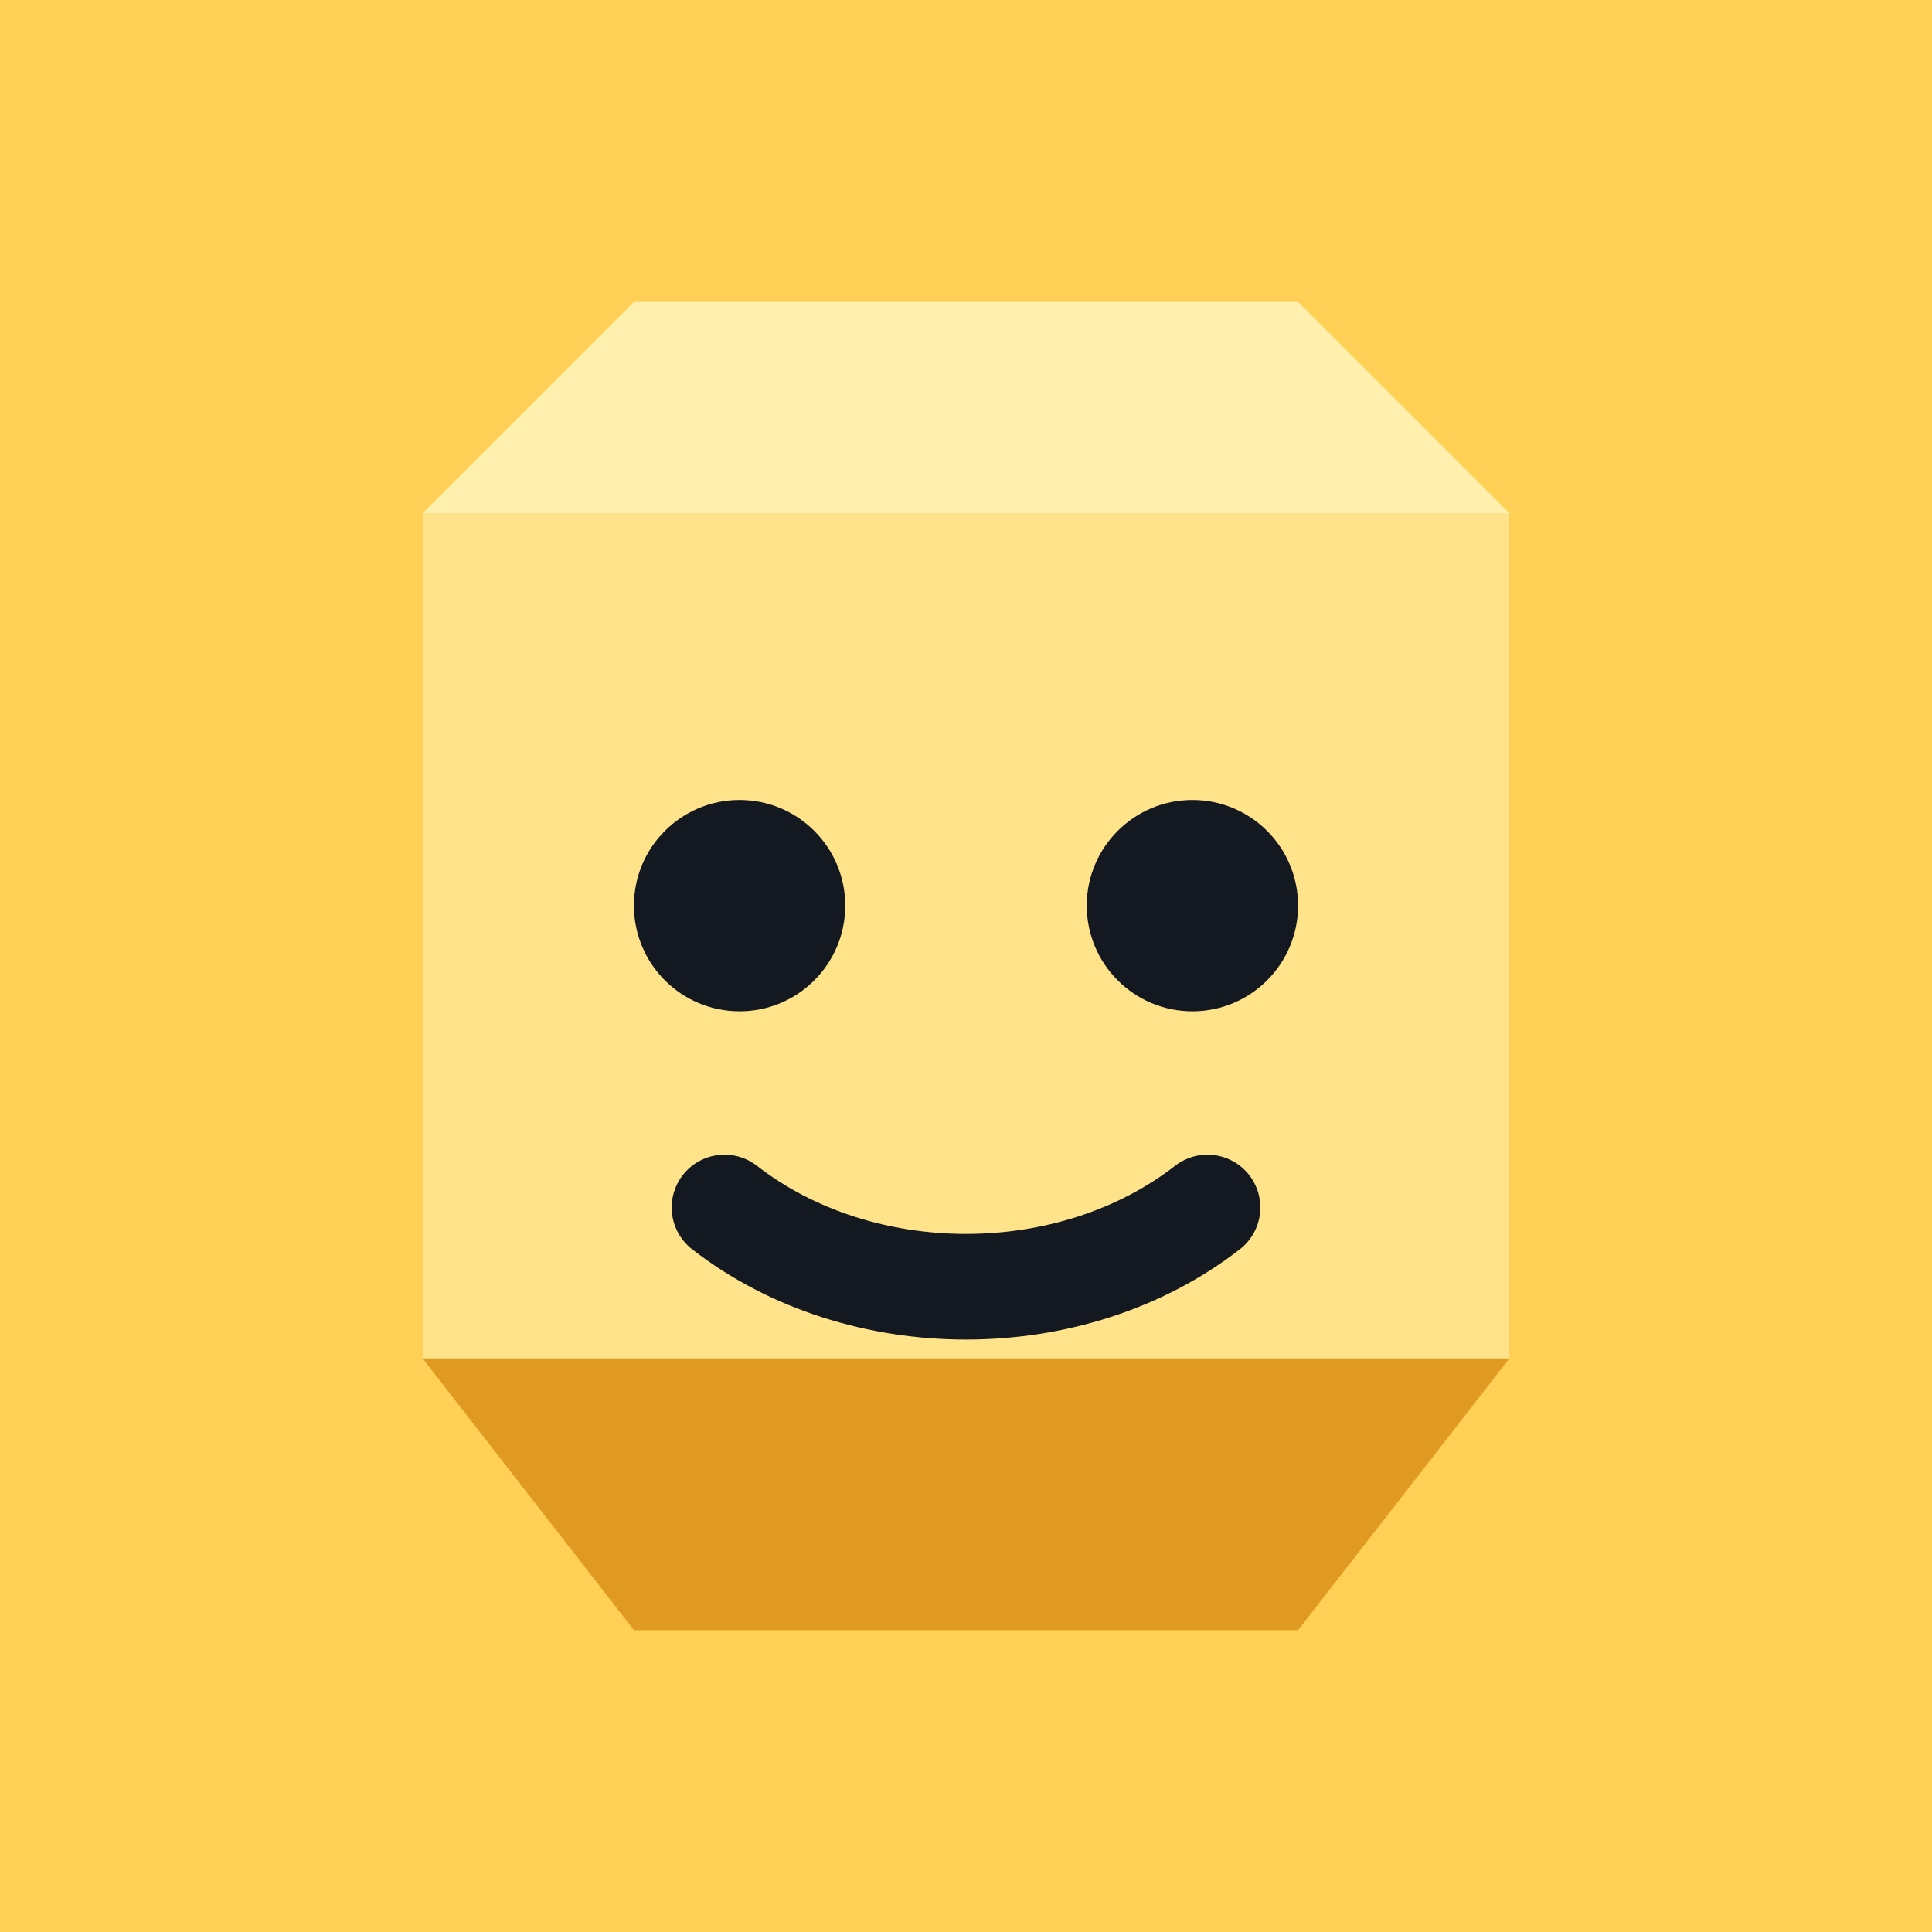
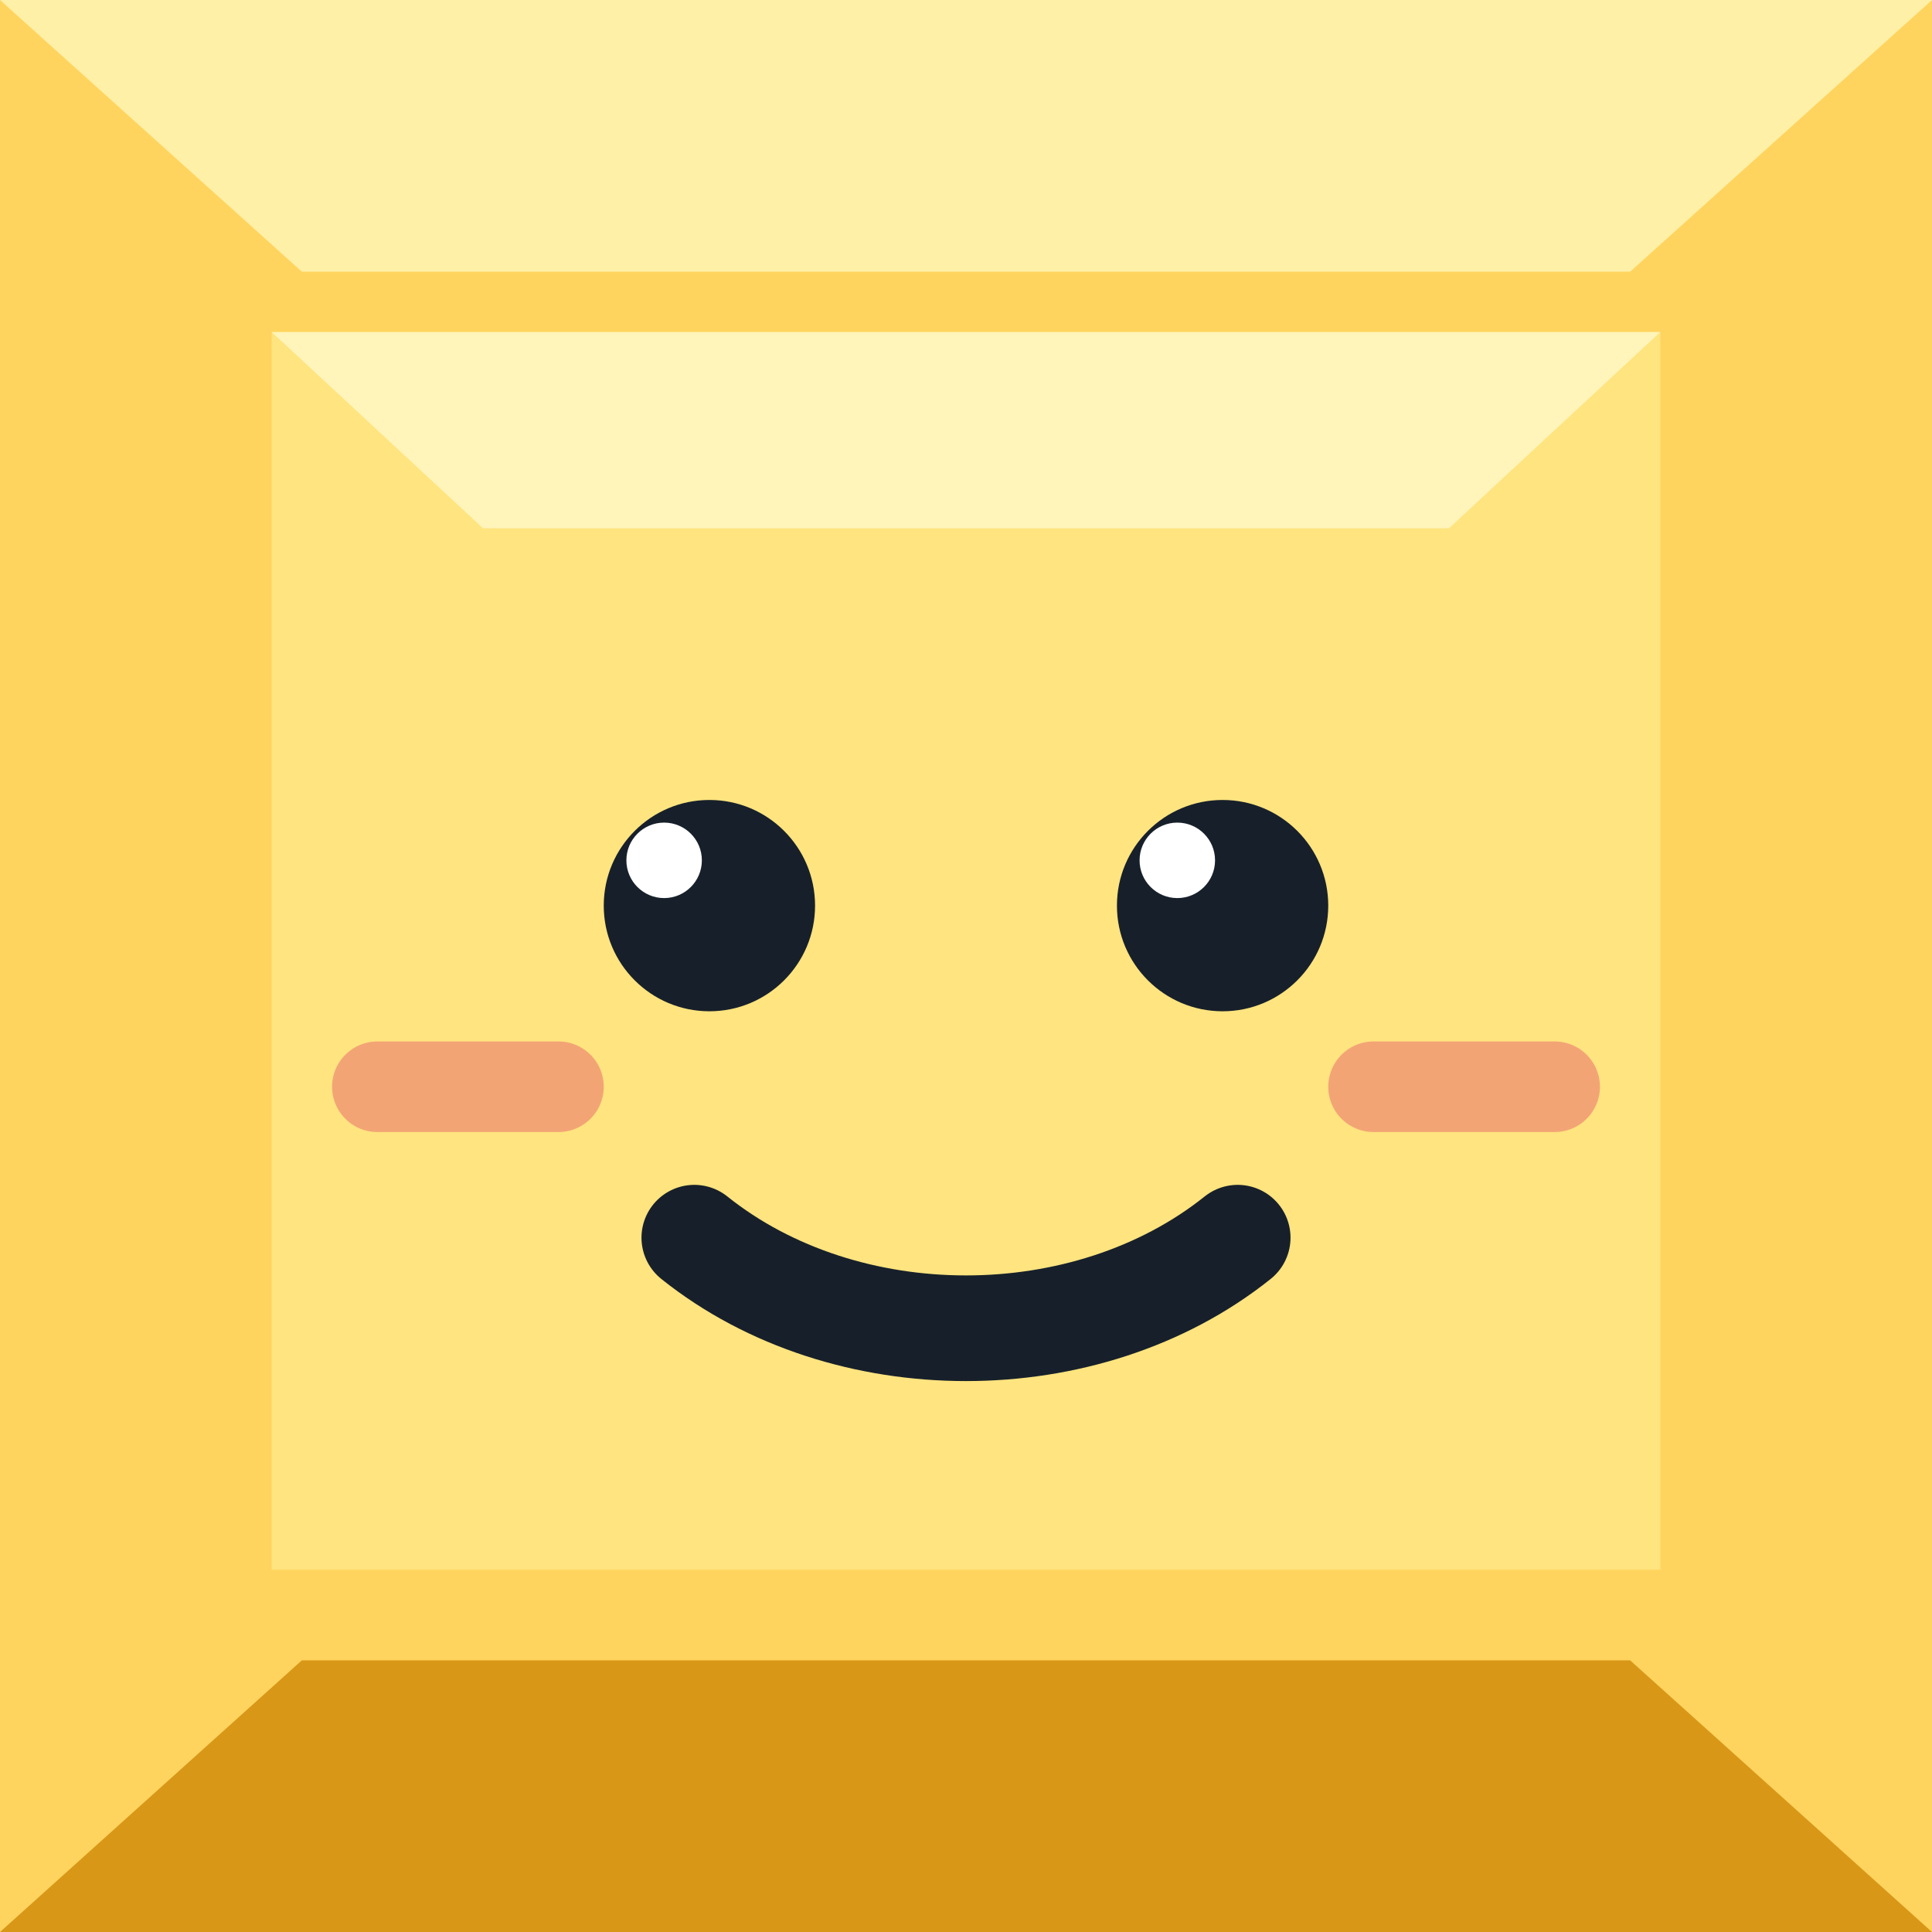
<svg xmlns="http://www.w3.org/2000/svg" width="128" height="128" viewBox="0 0 128 128" role="img" aria-label="Player">
-   <rect width="128" height="128" fill="#ffcf56" />
-   <path d="M28 34h72v56H28z" fill="#ffe38a" />
-   <path d="M28 90h72l-14 18H42z" fill="#e19a21" />
-   <path d="M28 34l14-14h44l14 14z" fill="#fff0b0" />
-   <circle cx="49" cy="60" r="7" fill="#141821" />
-   <circle cx="79" cy="60" r="7" fill="#141821" />
-   <path d="M48 80c9 7 23 7 32 0" fill="none" stroke="#141821" stroke-width="7" stroke-linecap="round" />
+   <rect width="128" height="128" fill="#ffd45e" />
+   <path d="M0 0h128L108 18H20z" fill="#fff0a7" />
+   <path d="M0 128h128l-20-18H20z" fill="#d99718" />
+   <rect x="18" y="22" width="92" height="82" fill="#ffe47f" />
+   <path d="M18 22h92L96 35H32z" fill="#fff4ba" />
+   <circle cx="47" cy="60" r="7" fill="#17202a" />
+   <circle cx="81" cy="60" r="7" fill="#17202a" />
+   <circle cx="44" cy="57" r="2.5" fill="#ffffff" />
+   <circle cx="78" cy="57" r="2.5" fill="#ffffff" />
+   <path d="M46 82c10 8 26 8 36 0" fill="none" stroke="#17202a" stroke-width="7" stroke-linecap="round" />
+   <path d="M25 72h12M91 72h12" stroke="#ef8f72" stroke-width="6" stroke-linecap="round" opacity=".75" />
</svg>
